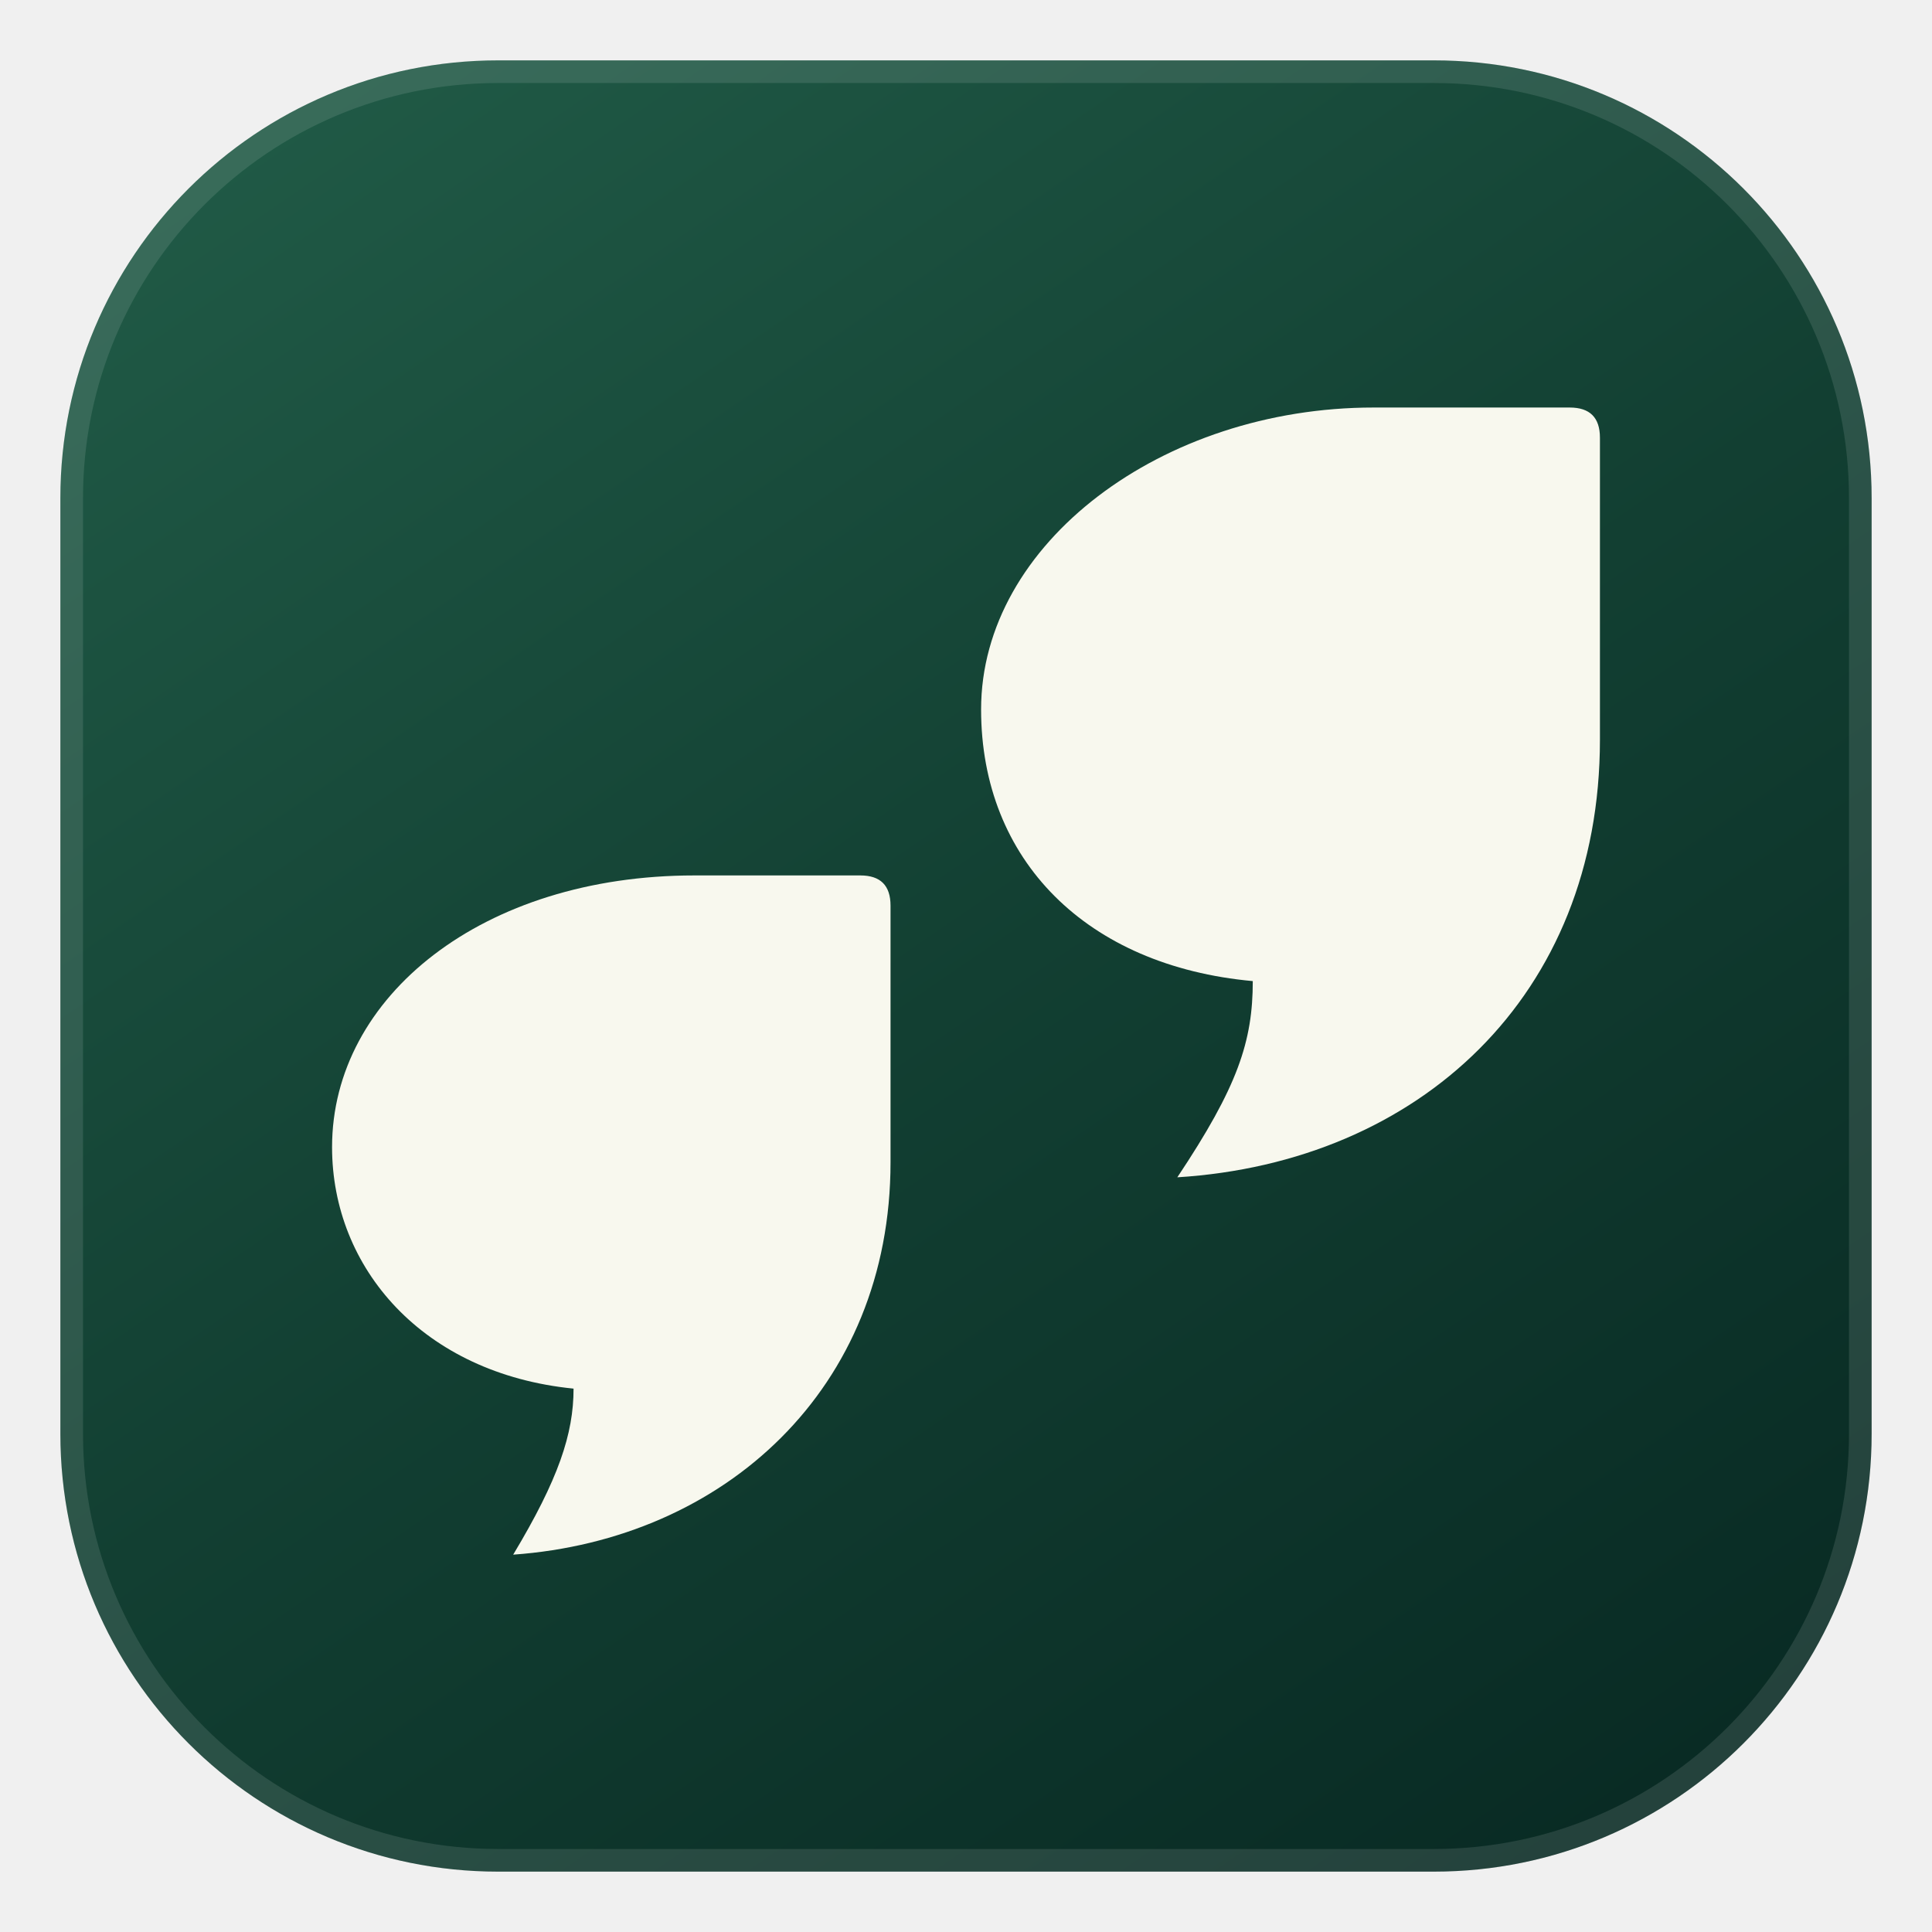
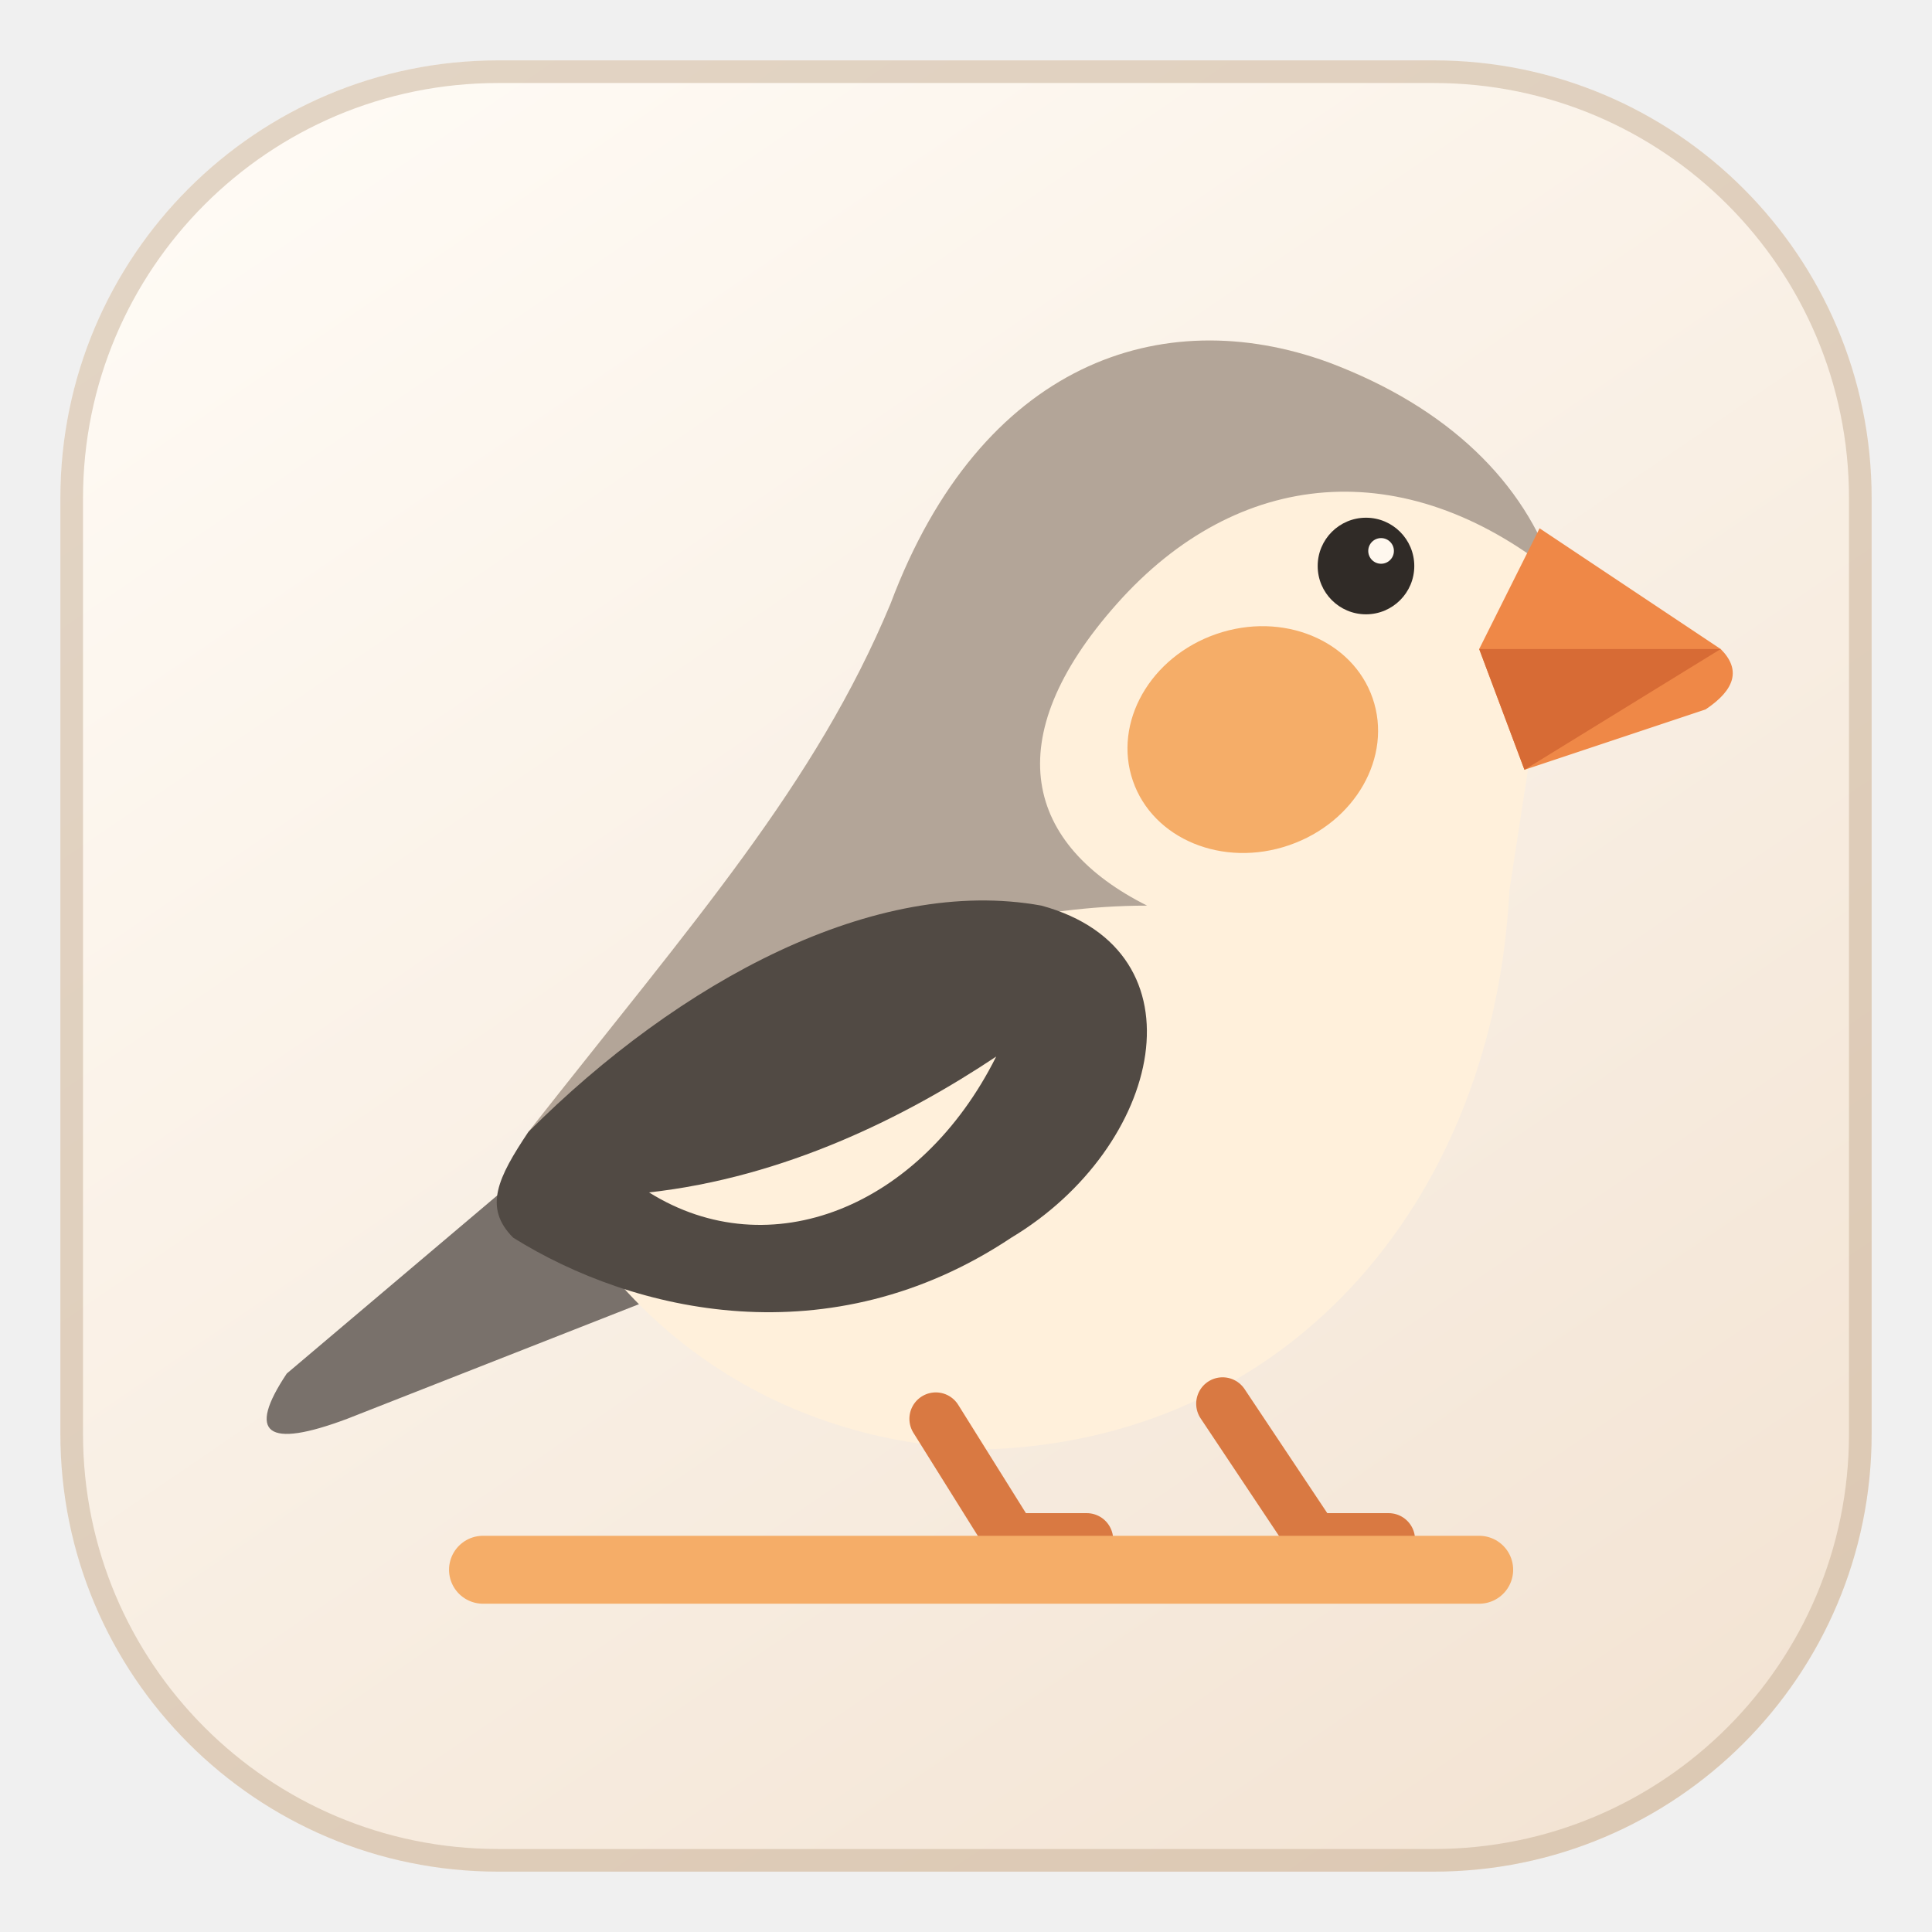
<svg xmlns="http://www.w3.org/2000/svg" width="128" height="128" viewBox="0 0 128 128" fill="none">
  <defs>
-     <linearGradient id="forest" x1="20" y1="4" x2="102" y2="124" gradientUnits="userSpaceOnUse">
-       <stop stop-color="#205A46" />
-       <stop offset=".52" stop-color="#123F32" />
-       <stop offset="1" stop-color="#092B24" />
+     <linearGradient id="porcelain" x1="20" y1="4" x2="102" y2="124" gradientUnits="userSpaceOnUse">
+       <stop stop-color="#FFFBF5" />
+       <stop offset="1" stop-color="#F3E4D4" />
    </linearGradient>
  </defs>
-   <rect x="4" y="4" width="120" height="120" rx="29" fill="url(#forest)" />
-   <rect x="4.75" y="4.75" width="118.5" height="118.5" rx="28.25" stroke="#FFFFFF" stroke-opacity=".11" stroke-width="1.5" />
-   <path d="M46 58H57Q59 58 59 60V77C59 92 48 102 34 103C37 98 38 95 38 92C28 91 22 84 22 76C22 66 32 58 46 58Z" fill="#F8F8EE" />
-   <path d="M91 27H104Q106 27 106 29V49C106 66 94 77 78 78C82 72 83 69 83 65C72 64 65 57 65 47C65 36 77 27 91 27Z" fill="#F8F8EE" />
+   <rect x="4" y="4" width="120" height="120" rx="29" fill="url(#porcelain)" />
+   <rect x="4.75" y="4.75" width="118.5" height="118.5" rx="28.25" stroke="#C6AE95" stroke-opacity=".5" stroke-width="1.5" />
+   <path d="M45 69L19 91Q15 97 23 94L51 83Z" fill="#79716B" />
+   <path d="M35 75C46 61 54 52 59 40C65 24 77 20 88 24C99 28 104 36 102 46L100 59C99 79 86 95 66 96C52 96 40 88 35 75Z" fill="#FFF0DB" />
+   <path d="M35 75C46 61 54 52 59 40C65 24 77 20 88 24C96 27 101 32 103 38C93 30 82 31 74 40C66 49 68 56 76 60C61 60 47 68 35 75Z" fill="#B3A598" />
+   <path d="M35 75C45 65 58 58 69 60C80 63 77 76 67 82C55 90 42 87 34 82C32 80 33 78 35 75Z" fill="#514A44" />
+   <path d="M43 79C52 78 60 74 66 70C61 80 51 84 43 79Z" fill="#FFF0DB" />
+   <ellipse cx="83" cy="49" rx="8.4" ry="7.4" transform="rotate(-19 83 49)" fill="#F5AD68" />
+   <path d="M102 35L114 43Q116 45 113 47L101 51L98 43Z" fill="#EF8847" />
+   <path d="M98 43H114L101 51Z" fill="#D76B35" />
+   <circle cx="90.5" cy="37.5" r="3.2" fill="#302B27" />
+   <circle cx="91.5" cy="36.5" r=".85" fill="#FFF8EE" />
+   <path d="M62 94L67 102H72M81 93L87 102H92" stroke="#D97942" stroke-width="3.5" stroke-linecap="round" stroke-linejoin="round" />
+   <path d="M32 104H98" stroke="#F5AD68" stroke-width="4.5" stroke-linecap="round" />
</svg>
